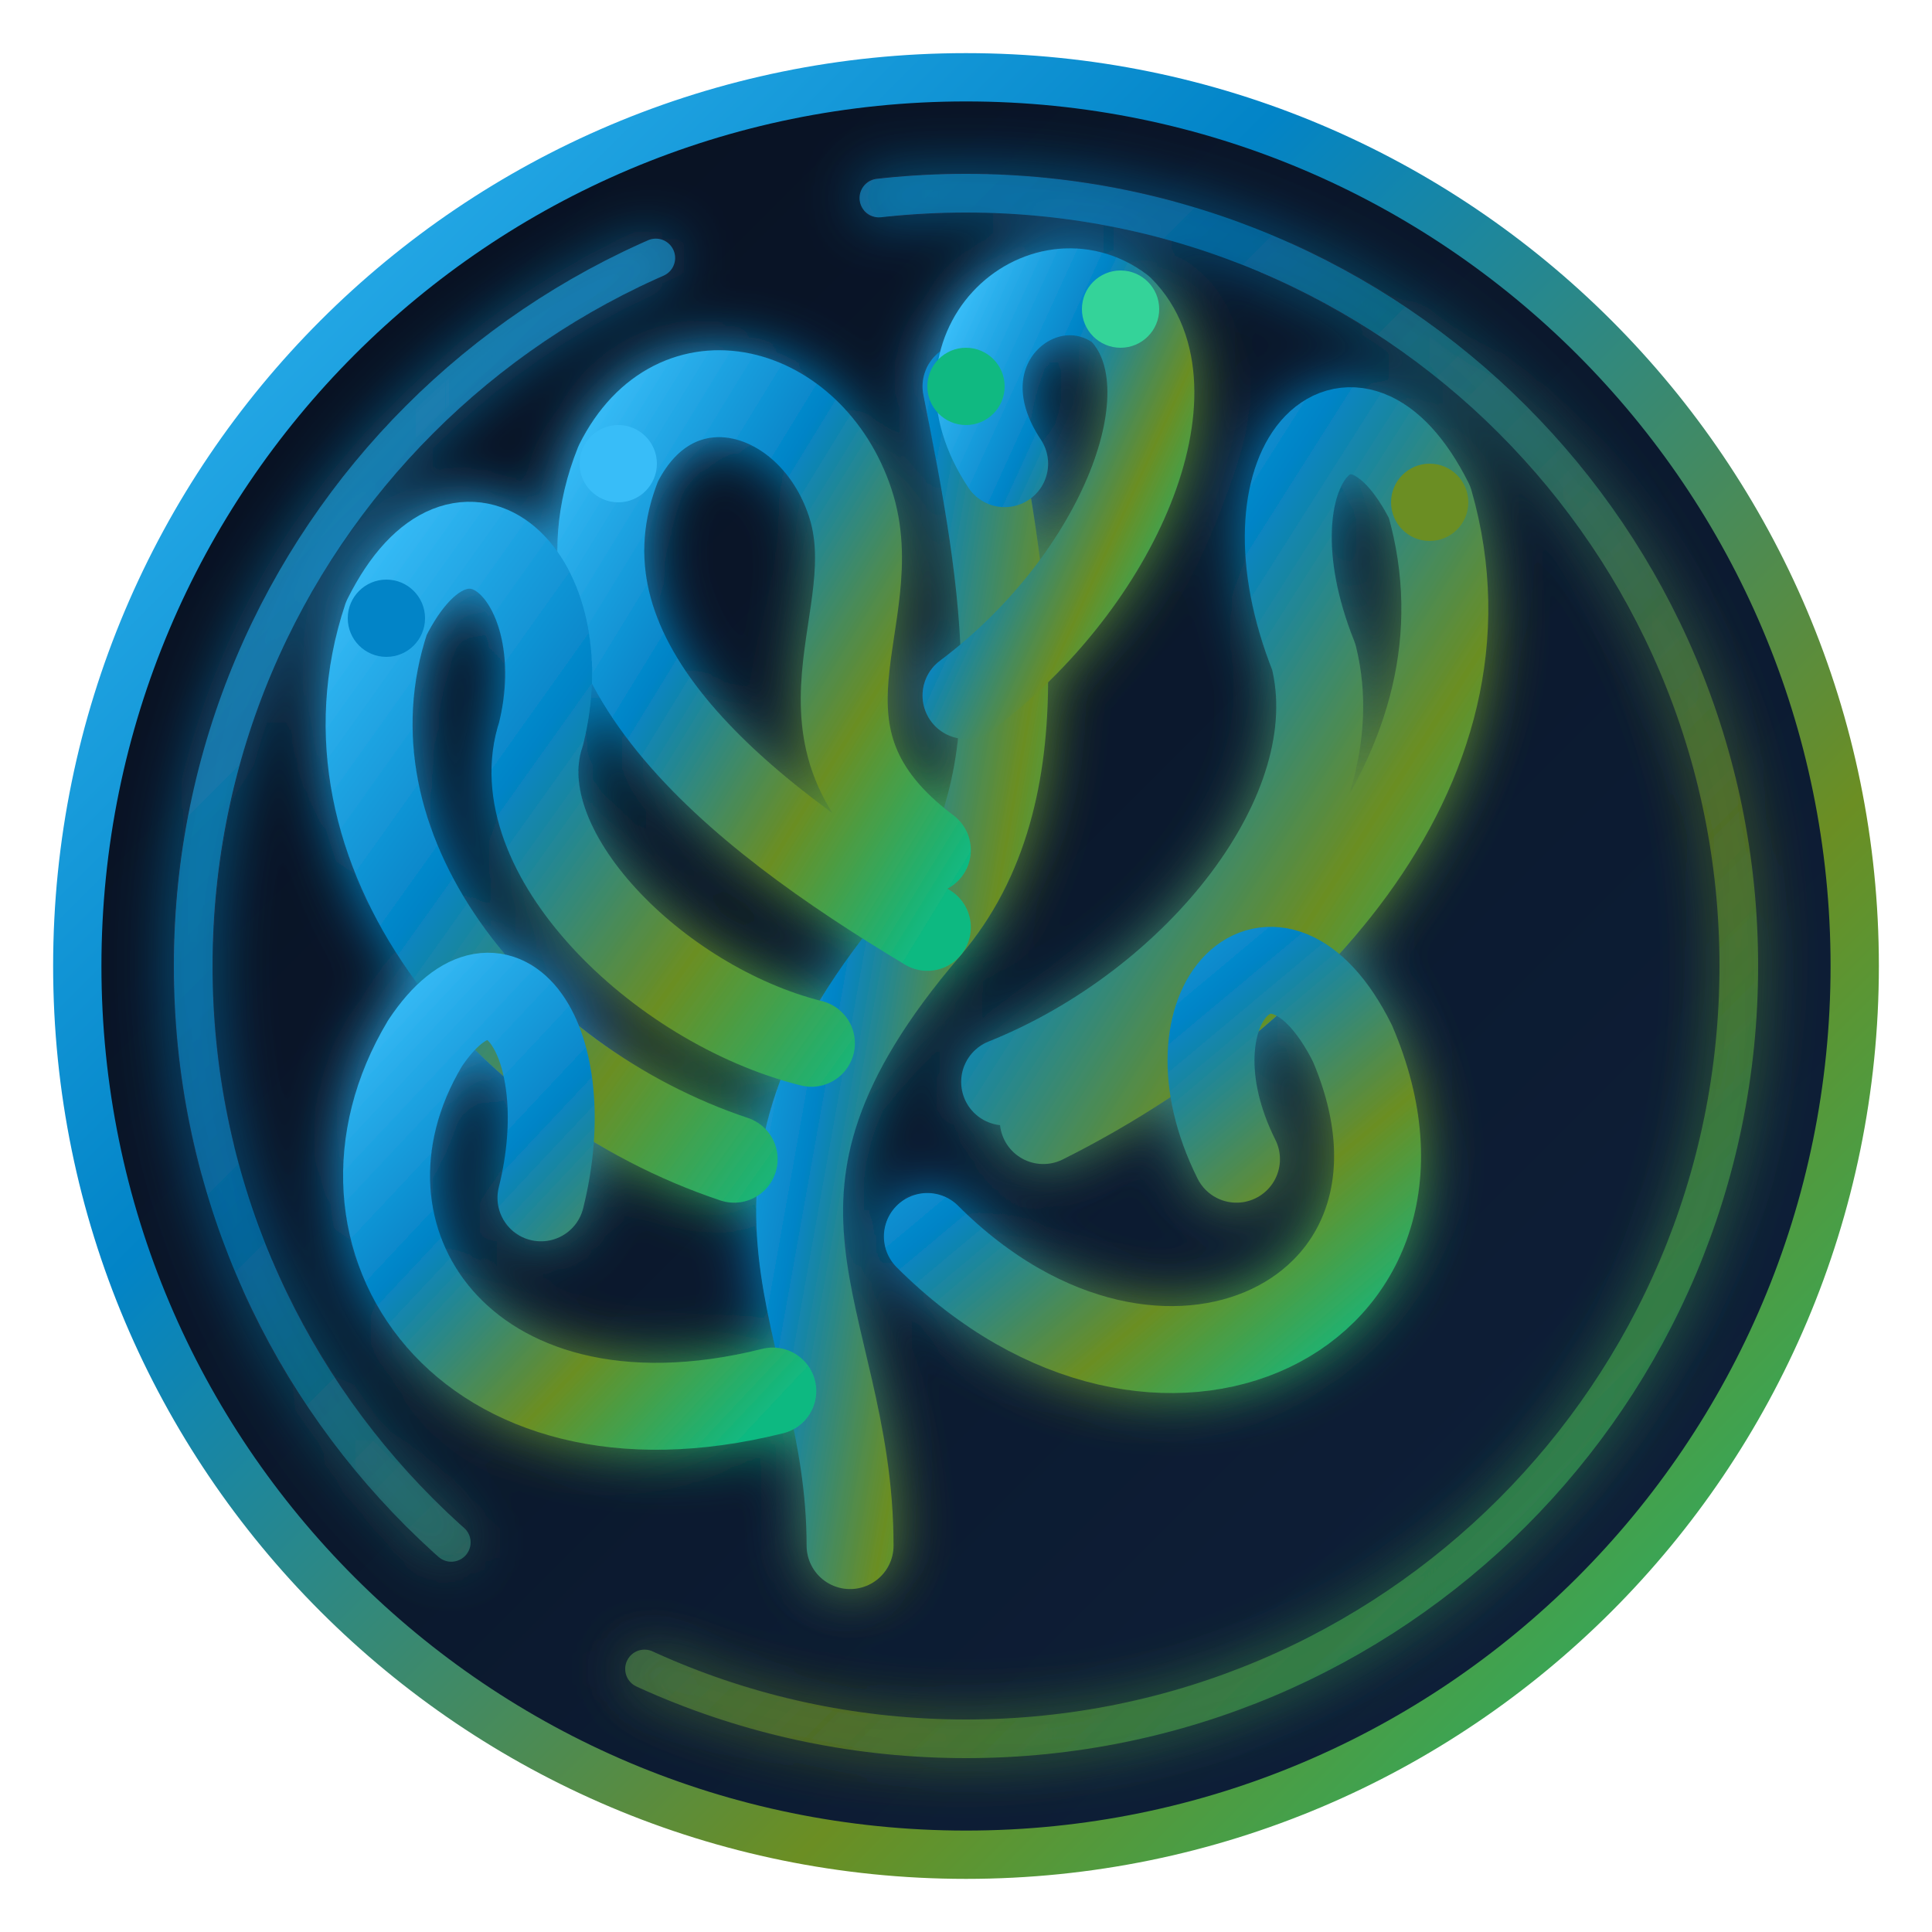
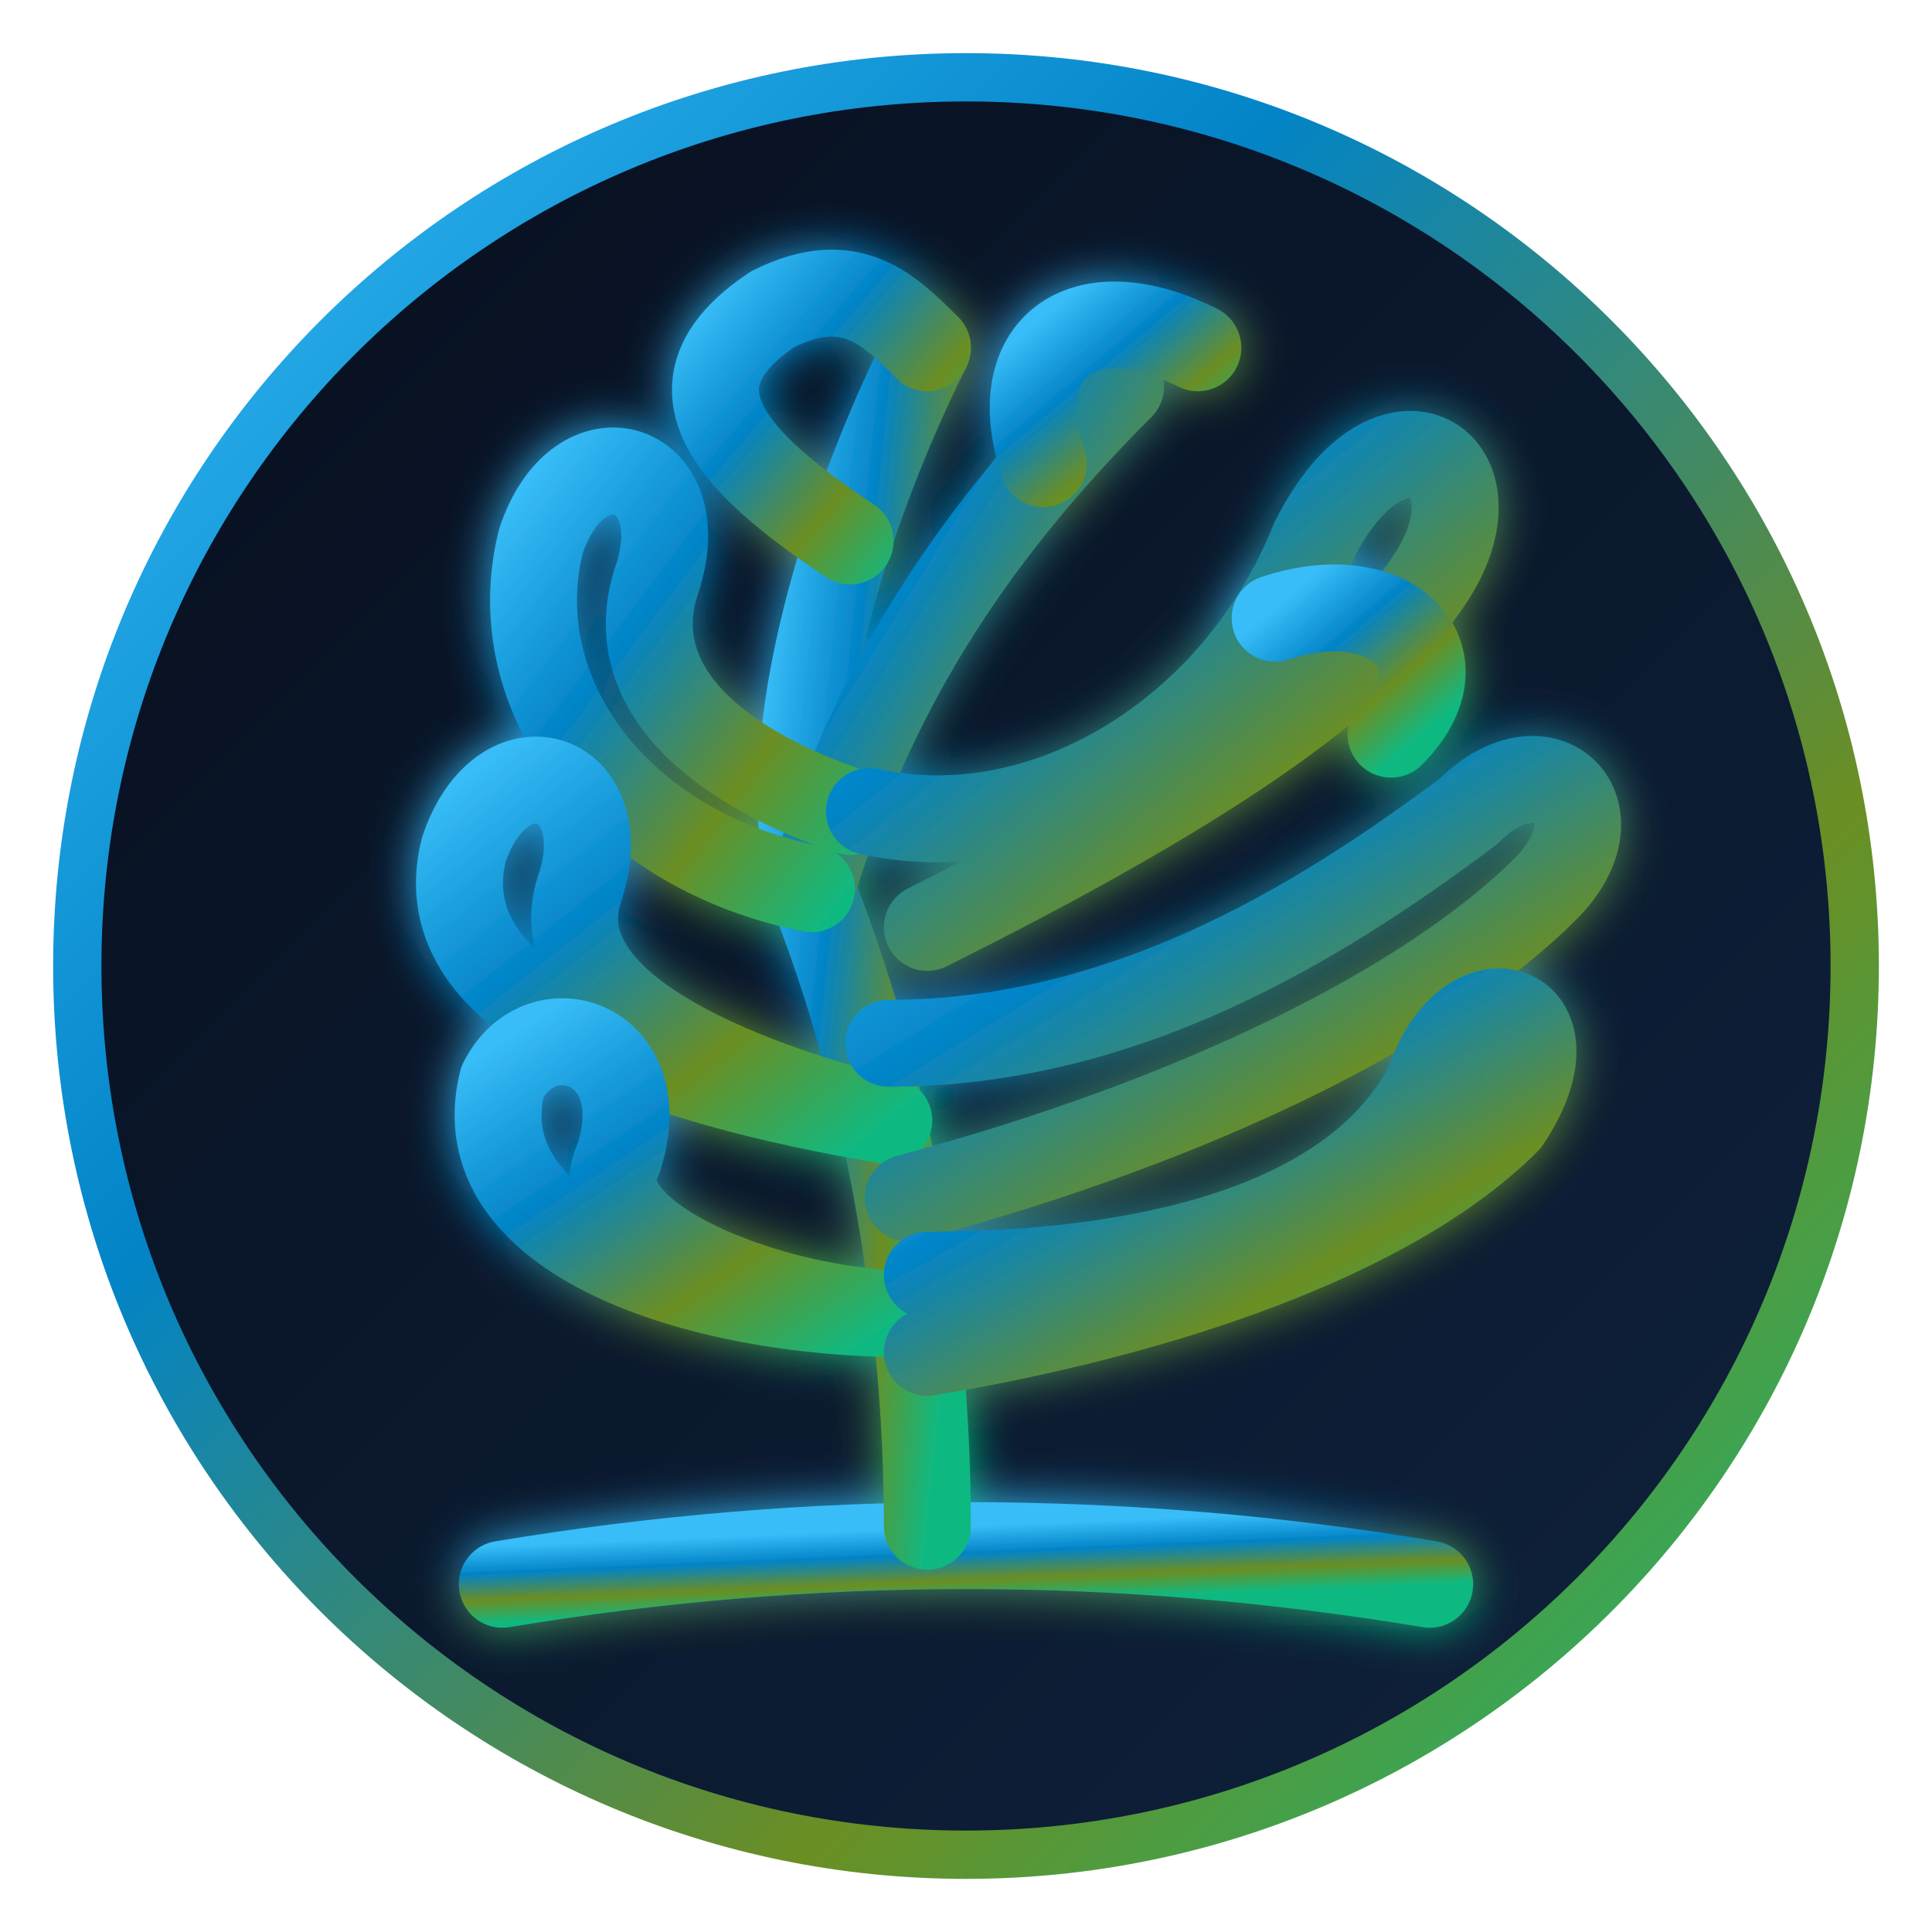
<svg xmlns="http://www.w3.org/2000/svg" viewBox="0 0 100 100" width="100" height="100">
  <defs>
    <linearGradient id="coralBg" x1="0%" y1="0%" x2="100%" y2="100%">
      <stop offset="0%" stop-color="#070f1e" />
      <stop offset="100%" stop-color="#0f223d" />
    </linearGradient>
    <linearGradient id="coralGrad" x1="0%" y1="0%" x2="100%" y2="100%">
      <stop offset="0%" stop-color="#38bdf8" />
      <stop offset="35%" stop-color="#0284c7" />
      <stop offset="70%" stop-color="#6b8e23" />
      <stop offset="100%" stop-color="#10b981" />
    </linearGradient>
    <filter id="coralGlow" x="-20%" y="-20%" width="140%" height="140%">
-       <feGaussianBlur stdDeviation="1.5" result="blur" />
+       <feGaussianBlur stdDeviation="1.2" result="blur" />
      <feComposite in="SourceGraphic" in2="blur" operator="over" />
    </filter>
  </defs>
  <circle cx="50" cy="50" r="46" fill="url(#coralBg)" stroke="url(#coralGrad)" stroke-width="2.5" />
  <g fill="none" stroke="url(#coralGrad)" stroke-width="4.5" stroke-linecap="round" stroke-linejoin="round" filter="url(#coralGlow)">
-     <circle cx="50" cy="50" r="40" stroke-width="2" stroke-dasharray="80 12" opacity="0.6" />
-     <path d="M 44 80 C 44 68 36 62 48 48 C 54 41 52 30 50 20" />
-     <path d="M 48 48 C 38 42 28 34 32 24 C 35 18 42 20 44 26 C 46 32 40 38 48 44" />
-     <path d="M 50 36 C 58 30 62 20 58 16 C 54 13 48 18 52 24" />
-     <path d="M 38 60 C 26 56 16 44 20 32 C 24 24 30 30 28 38 C 26 44 34 52 42 54" />
-     <path d="M 40 72 C 24 76 16 64 22 54 C 26 48 30 54 28 62" />
-     <path d="M 54 58 C 66 52 78 40 74 26 C 70 18 64 24 68 34 C 70 42 62 52 52 56" />
-     <path d="M 48 64 C 60 76 76 68 70 54 C 66 46 60 52 64 60" />
+     <path d="M 26 82 Q 50 78 74 82" />
+     <path d="M 48 79 C 48 68 46 56 42 46 C 40 38 44 26 48 18" />
+     <path d="M 42 46 C 45 36 50 28 58 20" />
+     <path d="M 54 24 C 52 18 56 15 62 18" />
+     <path d="M 44 28 C 38 24 34 20 40 16 C 44 14 46 16 48 18" />
+     <path d="M 42 46 C 32 44 26 36 28 28 C 30 22 36 24 34 30 C 32 36 38 40 44 42" />
+     <path d="M 46 58 C 34 56 22 52 24 44 C 26 38 32 40 30 46 C 28 52 38 56 46 58" />
+     <path d="M 47 68 C 36 68 24 64 26 56 C 28 52 34 54 32 60 C 30 64 40 68 47 68" />
+     <path d="M 45 42 C 54 44 64 38 68 28 C 72 20 78 24 74 30 C 70 36 60 42 48 48" />
+     <path d="M 66 32 C 72 30 76 34 72 38" />
+     <path d="M 46 54 C 58 54 68 48 76 42 C 80 38 84 42 80 46 C 74 52 62 58 47 62" />
+     <path d="M 48 66 C 58 66 70 64 74 56 C 76 50 82 52 78 58 C 72 64 60 68 48 70" />
  </g>
-   <circle cx="50" cy="20" r="2" fill="#10b981" />
-   <circle cx="32" cy="24" r="2" fill="#38bdf8" />
-   <circle cx="58" cy="16" r="2" fill="#34d399" />
-   <circle cx="20" cy="32" r="2" fill="#0284c7" />
-   <circle cx="74" cy="26" r="2" fill="#6b8e23" />
</svg>
